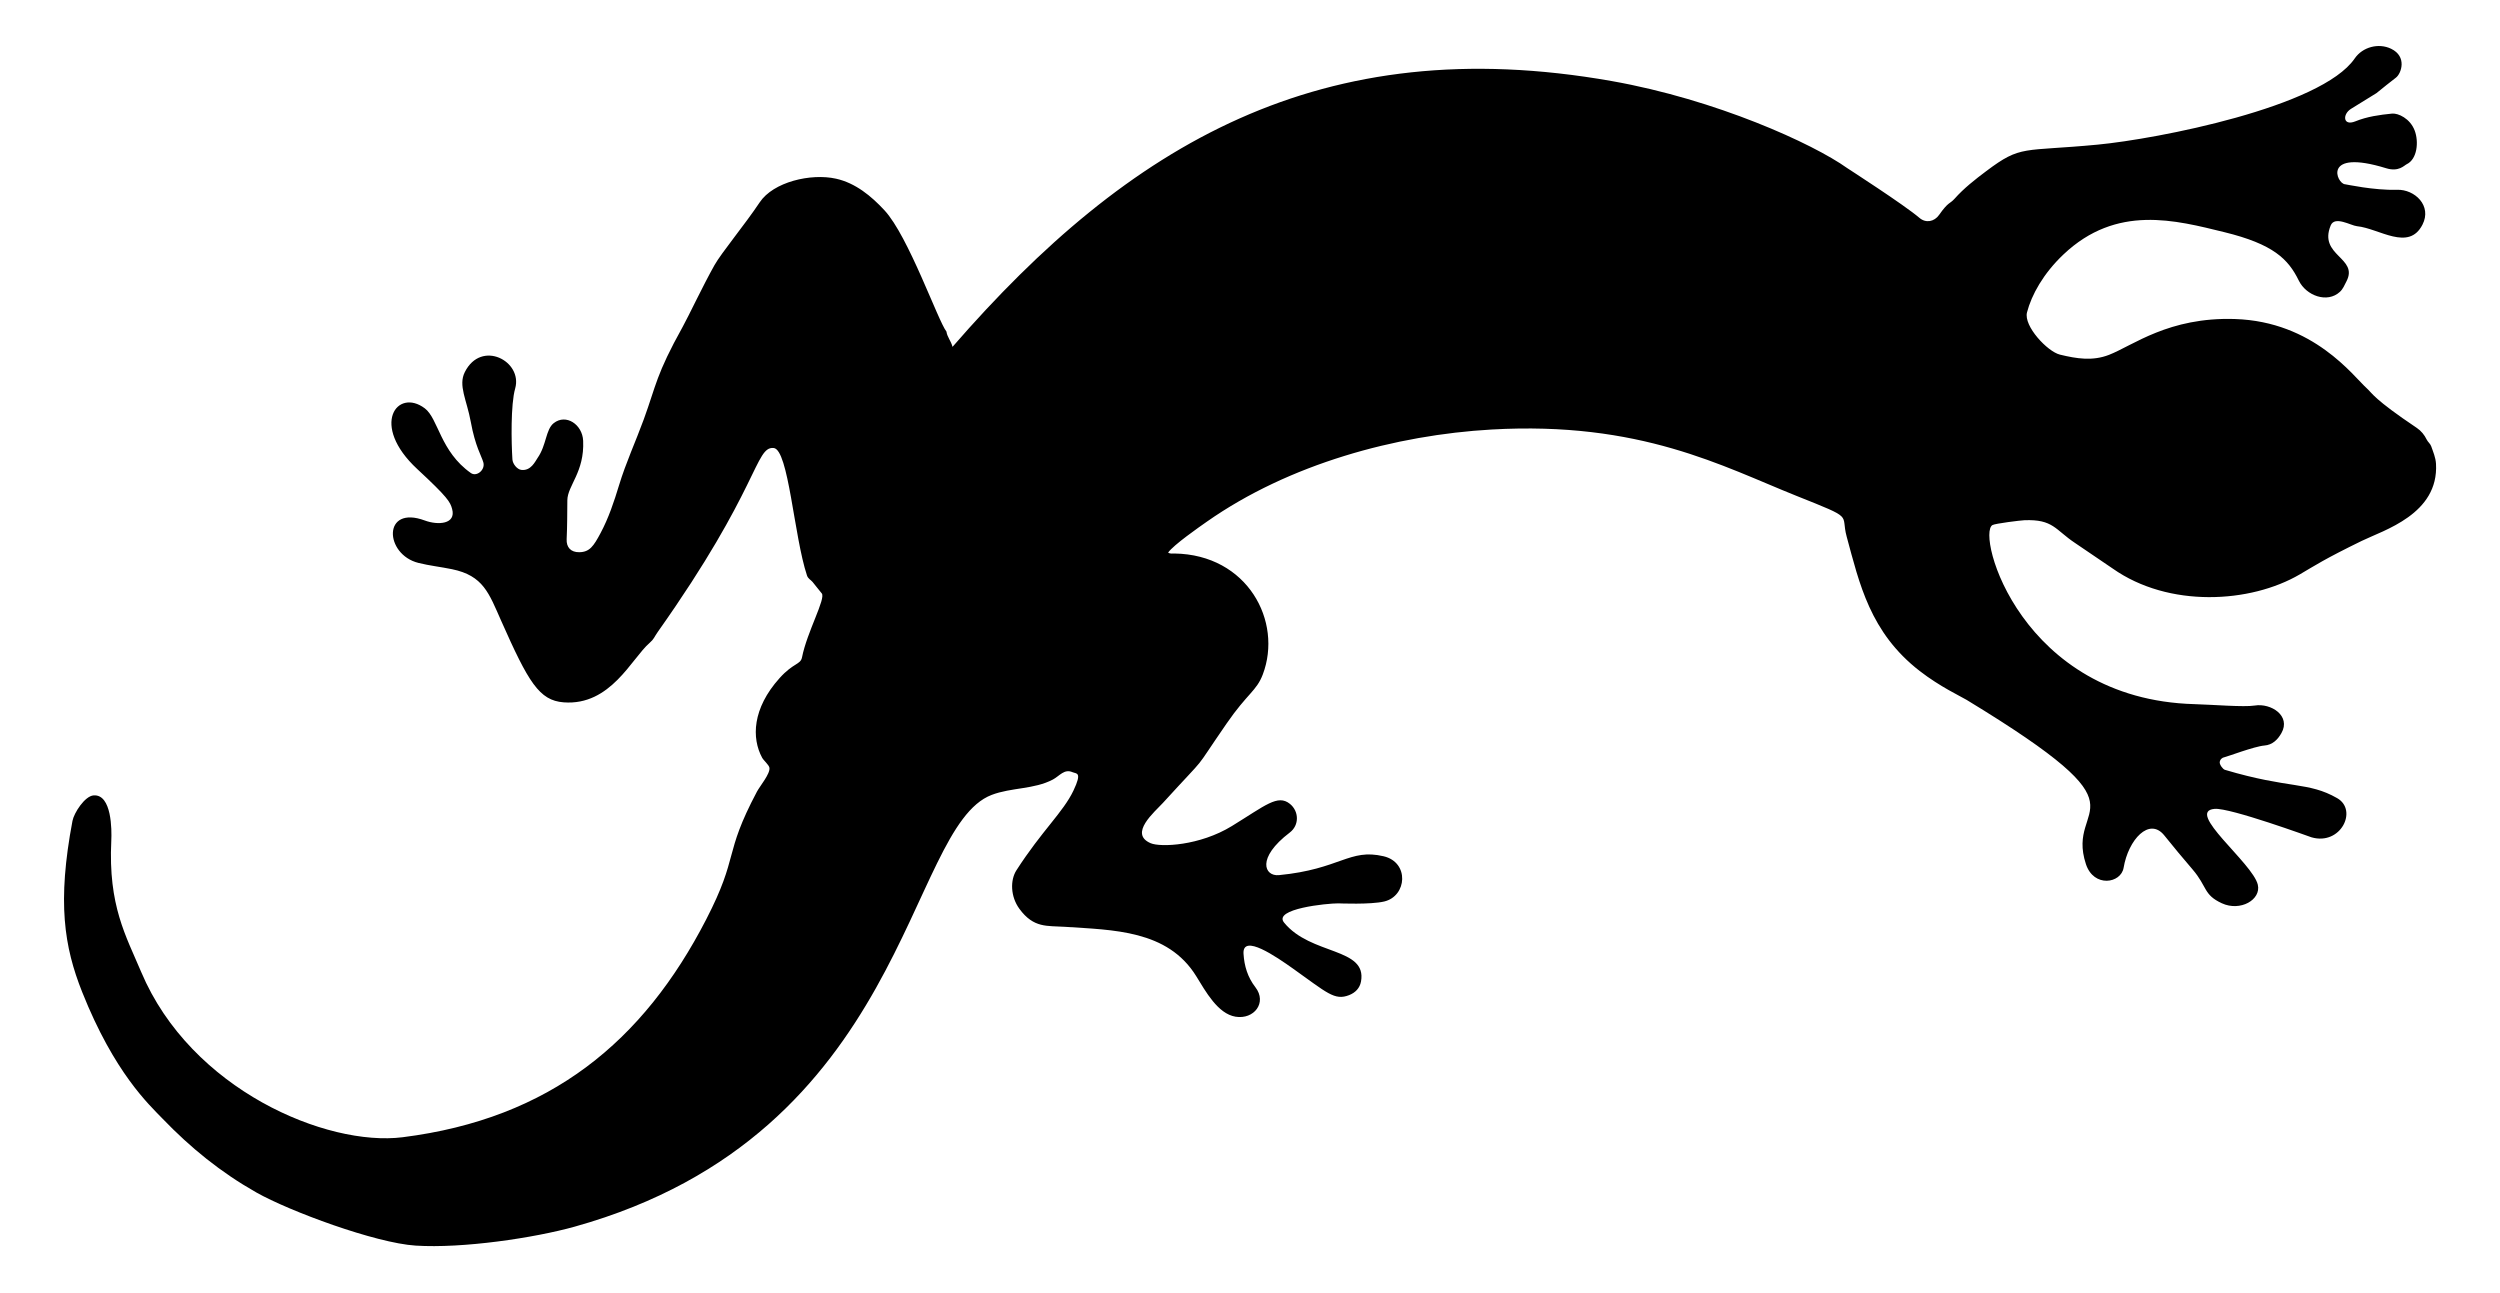
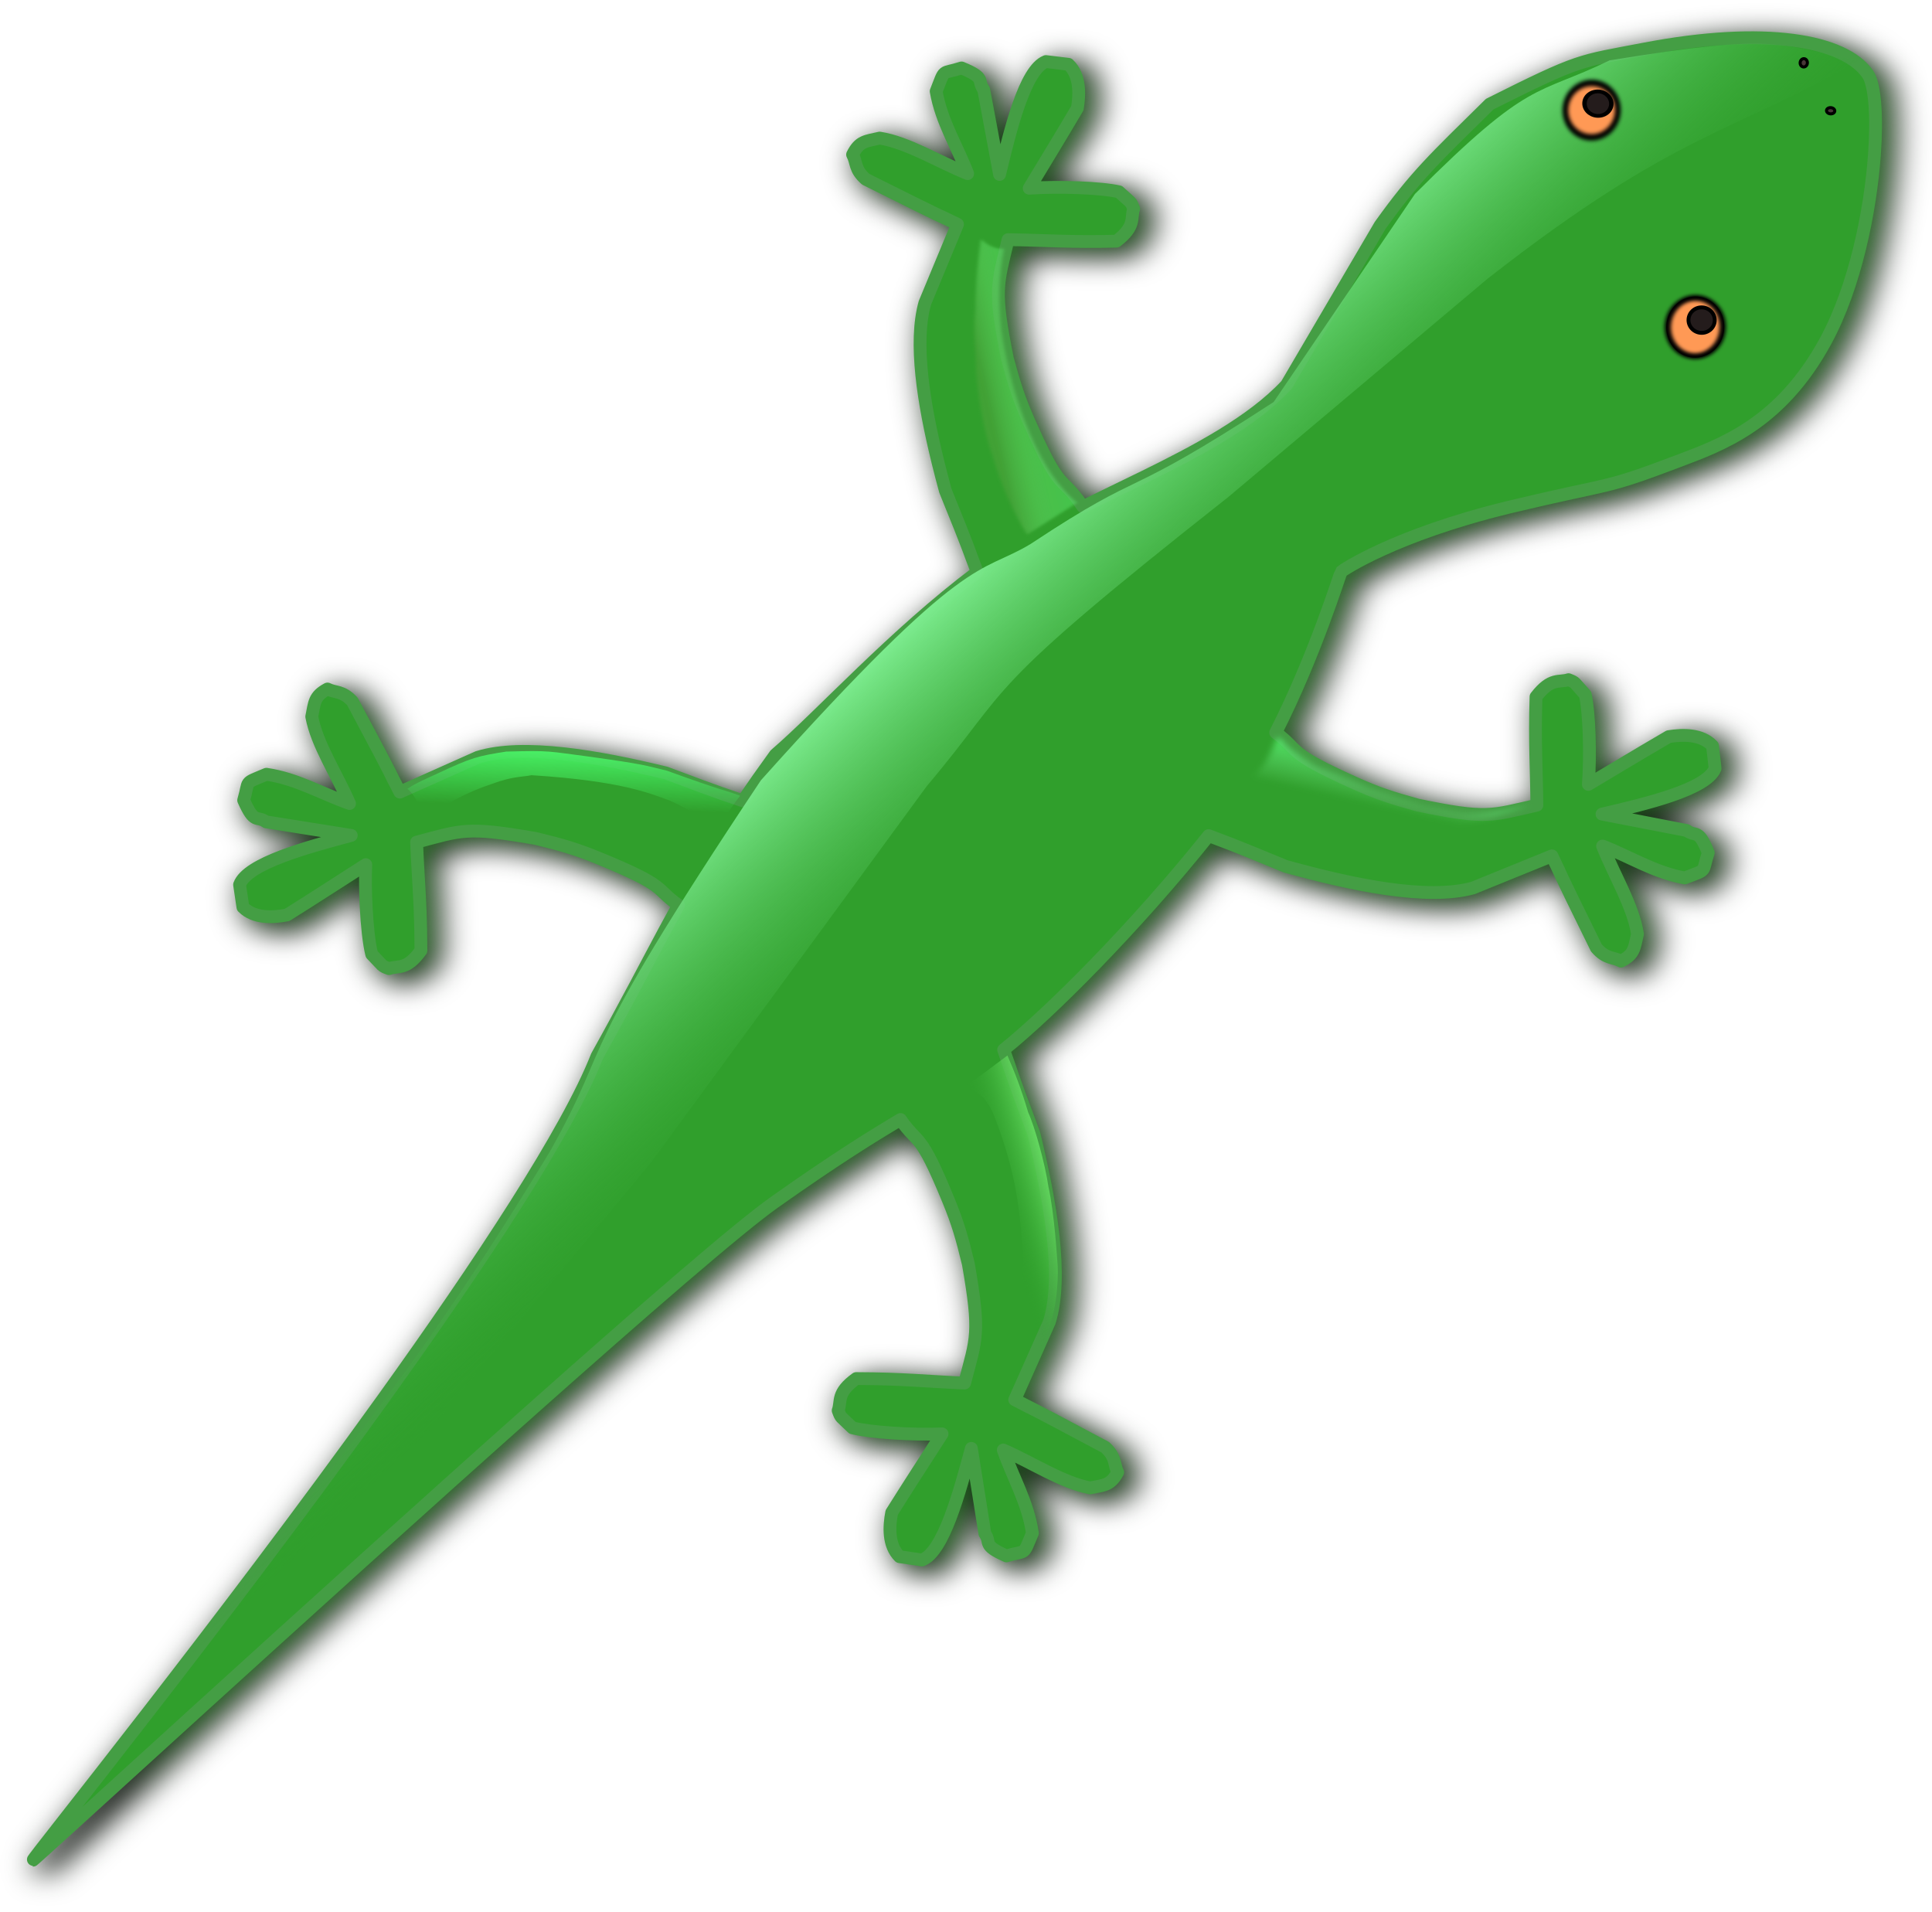
- <svg xmlns="http://www.w3.org/2000/svg" version="1.1" id="Layer_1" x="0px" y="0px" viewBox="0 0 2697.908 1394.501" enable-background="new 0 0 2697.908 1394.501">
-   <g>
-     <path d="M1027.932,374.306c190.554-219.418,398.298-342.184,711.303-286.844c112.787,19.941,217.373,67.646,254.132,93.902 c1.016,0.702,61.707,39.769,78.032,53.765c6.891,5.908,16.007,4.182,21.195-3.199c10.199-14.511,11.577-11.705,16.626-17.385 c10.177-11.45,22.183-20.796,34.356-29.949c37.874-28.475,38.764-20.745,120.128-28.51c63.944-6.103,241.364-40.39,277.407-93.003 c8.5-12.406,25.733-16.982,39.273-10.465c17.46,8.404,11.059,26.651,5.279,31.126c-34.592,26.782-5.471,6.69-48.636,33.778 c-9.292,5.832-8.631,18.862,4.716,13.451c12.725-5.158,26.127-7.042,39.662-8.383c6.53-0.647,19.547,5.21,24.483,18.412 c4.478,11.976,2.789,30.814-8.769,36.273c-2.583,1.22-8.448,8.477-22.039,4.286c-69.681-21.489-53.45,16.956-44.313,17.305 c1.009,0.038,31.122,6.718,56.079,5.938c18.96-0.592,37.915,17.099,27.399,37.645c-14.935,29.18-46.645,4.037-70.718,1.651 c-6.531-0.647-23.939-11.44-28.305-0.86c-13.564,32.868,30.348,34.679,17.022,60.322c-2.079,4.001-3.722,8.23-7.043,11.321 c-13.687,12.738-36.469,4.191-44.441-12.113c-11.364-23.242-27.5-39.321-80.48-52.27c-52.308-12.784-116.105-30.276-173.483,24.11 c-21.79,20.654-34.474,43.687-39.328,62.496c-3.815,14.803,22.107,42.332,35.524,45.592c18.244,4.432,35.281,7.114,52.95,0.255 c25.729-9.988,64.361-40.978,135.834-38.681c85.045,2.733,127.709,61.6,142.448,74.845c5.983,5.376,6.901,11.111,54.012,42.756 c4.528,3.042,8.159,7.526,10.486,12.374c1.349,2.812,3.947,4.53,4.903,7.253c2.177,6.195,4.832,12.237,5.22,18.998 c3.117,54.316-56.587,71.714-80.177,83.228c-40.367,19.702-50.116,26.363-66.725,36.081 c-53.462,31.279-141.467,36.386-201.949-6.227c0,0-39.257-26.669-40.694-27.622c-21.371-14.168-23.503-25.85-54.813-24.542 c-4.158,0.174-31.274,3.517-34.271,5.2c-17.763,9.976,30.819,188.11,217.876,193.268c19.15,0.528,53.672,3.386,65.038,1.522 c17.739-2.911,39.411,11.139,28.888,29.74c-3.933,6.953-9.584,12.744-18.448,13.418c-10.457,0.796-40.609,12.195-42.867,12.538 c-2.667,0.405-4.884,2.458-5.259,5.321c-0.338,2.582,3.322,7.669,5.589,8.345c69.669,20.78,89.781,12.552,121.199,30.592 c22.532,12.937,3.843,51.369-27.745,42.236c-1.067-0.309-87.812-32.065-104.532-30.698c-32.283,2.64,41.065,58.407,46.591,81.86 c3.796,16.113-18.821,29.264-38.823,20.013c-20.079-9.287-15.391-17.545-31.617-36.547c-10.29-12.051-20.509-24.16-30.383-36.561 c-16.242-20.398-38.936,4.565-43.991,34.757c-2.849,17.013-32.191,21.778-40.674-3.87 c-22.921-69.306,77.131-52.139-128.839-177.311c-6.01-3.653-28.458-14.029-50.496-31.087 c-53.75-41.604-65.139-94.678-78.861-145.046c-6.929-25.434,9.717-18.444-54.019-43.92 c-79.881-31.929-168.596-80.846-329.341-71.657c-102.867,5.881-218.041,36.94-307.321,99.586 c-8.126,5.703-35.579,24.801-41.6,33.198c2.331,1.583,4.665,0.979,6.797,1.01c79.011,1.152,117.037,73.321,95.399,130.475 c-6.797,17.953-16.456,20.216-39.135,53.09c-39.758,57.628-15.691,27.55-68.635,85.559c-8.857,9.704-37.181,33.236-13.279,43.502 c10.664,4.58,52.91,2.817,87.639-18.494c36.236-22.235,49.498-34.595,62.689-23.929c9.748,7.882,10.357,22.91-0.19,30.928 c-36.338,27.623-27.307,47.476-11.743,45.97c66.458-6.429,75.855-29.065,112.952-20.391c28.084,6.566,25.304,43.011,0.726,48.823 c-14.864,3.514-48.584,2.028-49.587,2.023c-12.042-0.06-70.575,5.827-58.506,20.713c28.765,35.478,89.719,26.691,83.049,63.573 c-1.298,7.175-6.068,12.064-12.828,14.733c-15.712,6.203-23.953-2.6-60.39-28.501c-18.116-12.878-54.937-38.298-53.579-16.135 c0.813,13.269,4.433,25.299,12.808,36.128c12.903,16.683-1.542,35.07-21.41,31.795c-19.194-3.165-32.295-27.323-42.474-43.777 c-30.882-49.924-89.805-49.714-141.689-53.223c-19.124-1.293-33.656,1.655-49.083-19.409c-9.686-13.225-10.078-30.935-3.219-41.599 c27.578-42.879,50.367-62.564,61.495-85.908c9.788-20.53,3.241-18.105-0.973-19.955c-8.898-3.906-14.023,4.126-21.163,7.911 c-20.271,10.746-44.834,8.476-66.12,16.615c-92.528,35.381-90.599,365.459-449.906,465.904 c-43.794,12.243-120.996,23.7-171.681,20.47c-43.407-2.766-136.166-37.125-171.913-57.36 c-38.433-21.755-71.011-48.216-101.437-79.866c-14.227-14.799-51.731-49.033-86.528-136.447 c-19.498-48.982-27.042-97.009-10.455-184.688c1.609-8.504,13.303-26.889,22.892-27.511c19.536-1.267,19.57,37.16,18.995,49.009 c-3.401,70.023,15.795,102.546,32.249,141.539c53.715,127.286,200.33,188.693,282.169,178.371 c159.599-20.13,259.817-103.564,327.539-234.961c36.087-70.016,18.041-68.651,54.84-138.054 c3.096-5.838,14.568-19.476,13.434-25.765c-0.563-3.118-6.2-7.725-7.858-10.775c-11.448-21.071-10.699-53.061,18.798-85.891 c15.08-16.783,22.641-14.341,24.242-22.482c5.367-27.288,25.974-63.592,21.28-68.995c-3.466-3.99-6.511-8.345-9.945-12.365 c-1.965-2.299-4.817-3.439-5.971-6.909c-14.114-42.425-19.839-136.29-36.043-137.614c-20.076-1.64-15.074,43.195-124.944,198.438 c-3.926,5.548-4.031,7.73-8.791,11.832c-19.5,16.802-42.033,68.072-92.807,64.229c-26.425-2-38.066-21.797-67.391-87.896 c-13.291-29.958-19.288-48.839-53.151-55.801c-12.011-2.469-24.221-3.794-36.111-6.751c-36.967-9.195-39.005-62.825,6.819-45.794 c14.144,5.256,33.975,4.139,29.455-12.441c-2.06-7.556-4.44-12.294-37.6-43.048c-51.406-47.677-21.624-87.944,8.09-65.567 c14.652,11.033,16.598,46.503,49.737,69.828c6.274,4.416,15.753-3.443,13.462-11.504c-1.972-6.939-8.72-17.242-13.536-43.638 c-4.371-23.953-13.764-39.274-6.438-53.825c17.855-35.464,62.719-11.665,54.318,17.753c-4.933,17.274-4.141,58.344-2.965,76.555 c0.321,4.971,5.188,10.705,9.502,11.261c10.535,1.359,15.081-9.186,17.699-12.939c9.613-13.783,8.643-30.59,17.361-37.489 c13.26-10.494,30.977,1.457,31.772,18.971c1.541,33.934-16.904,48.358-17.06,64.266c-0.137,13.976-0.073,27.954-0.745,41.921 c-0.427,8.89,4.55,14.242,13.628,14.121c11.188-0.15,15.44-6.546,22.96-20.632c8.755-16.398,14.569-33.916,19.95-51.641 c7.406-24.393,17.961-47.187,26.641-70.961c13.749-37.657,13.028-47.82,42.127-100.166c6.002-10.797,21.819-44.344,34.207-66.37 c7.491-13.319,32.86-43.86,48.839-67.828c14.666-21.999,55.085-31.569,82.373-25.491c20.962,4.669,37.95,18.686,52.248,34.101 c25.936,27.962,57.743,119.301,66.893,130.908C1022.094,363.57,1026.274,367.813,1027.932,374.306z" />
+ <svg xmlns="http://www.w3.org/2000/svg" version="1.1" viewBox="0 0 389.02 384.96">
+   <defs>
+     <filter id="k" color-interpolation-filters="sRGB">
+       <feGaussianBlur stdDeviation="4.829" />
+     </filter>
+     <filter id="l" x="-.103" y="-.027" width="1.206" height="1.054" color-interpolation-filters="sRGB">
+       <feGaussianBlur stdDeviation="1.036" />
+     </filter>
+     <filter id="m" color-interpolation-filters="sRGB">
+       <feGaussianBlur stdDeviation="0.545" />
+     </filter>
+     <filter id="n" color-interpolation-filters="sRGB">
+       <feGaussianBlur stdDeviation="0.686" />
+     </filter>
+     <filter id="o" color-interpolation-filters="sRGB">
+       <feGaussianBlur stdDeviation="0.623" />
+     </filter>
+     <linearGradient id="p" x1="295.64" x2="353.23" y1="410.77" y2="346.88" gradientUnits="userSpaceOnUse">
+       <stop stop-color="#7fef92" offset="0" />
+       <stop stop-color="#309f2c" stop-opacity="0" offset="1" />
+     </linearGradient>
+     <linearGradient id="q" x1="304.09" x2="323.14" y1="229.28" y2="231.48" gradientTransform="translate(-2,2)" gradientUnits="userSpaceOnUse">
+       <stop stop-color="#49f868" offset="0" />
+       <stop stop-color="#7fef92" stop-opacity="0" offset="1" />
+     </linearGradient>
+     <linearGradient id="r" x1="322.51" x2="342.78" y1="493.52" y2="492.57" gradientUnits="userSpaceOnUse">
+       <stop stop-color="#49f868" offset="0" />
+       <stop stop-color="#49f868" stop-opacity="0" offset="1" />
+     </linearGradient>
+     <linearGradient id="s" x1="188.2" x2="195.46" y1="346.92" y2="370.08" gradientUnits="userSpaceOnUse">
+       <stop stop-color="#57f472" stop-opacity=".451" offset="0" />
+       <stop stop-color="#65e56d" stop-opacity=".469" offset=".5" />
+       <stop stop-color="#43a136" stop-opacity=".911" offset="1" />
+     </linearGradient>
+     <linearGradient id="t" x1="452.77" x2="459.85" y1="325.34" y2="344.34" gradientUnits="userSpaceOnUse">
+       <stop stop-color="#72ec6d" offset="0" />
+       <stop stop-color="#309f2c" stop-opacity="0" offset="1" />
+     </linearGradient>
+   </defs>
+   <g transform="translate(-69.858 -369.16)">
+     <g transform="matrix(-.048779 .60932 -.60932 -.048779 509.07 352.49)">
+       <g transform="translate(2.733 12.859)">
+         <g transform="translate(-10.932 -2.733)">
+           <path d="m96.098 80.383c-12.954 0.113-23.027 1.76-26.156 4.312-10.488 8.555-13.102 34.984-2.344 74 5.907 21.424 4.768 20.611 22.156 49.344 19.414 16.783 25.424 22.397 42.688 32.781l54.875 26.562c17.872 14.128 32.365 42.256 45.344 63.625-10.565 8.49-2.958 7.215-26.562 19.969-7.085 3.828-11.534 5.667-20.031 8.719-22.407 6.422-23.994 5.249-39.156 2.938-0.78-11.878-0.74-20.315-2.344-35.625-5.452-6.066-7.878-4.028-11.125-4.812-2.544 1.244-1.588 0.777-5.156 5.281-0.876 6.074-0.264 19.779 1.188 29.562-9.179-4.579-14.824-7.488-27.562-13.719-4.601-0.385-10.821-0.1-14.156 4.094l-0.312 7.469c3.287 6.726 23.474 9.928 38.281 12.25l-27.438 7.438c-2.877 2.517-3.823-0.644-6.531 7.844 2.758 6.679 0.231 5.261 8.344 7.719 9.77-2.501 17.454-8.342 26.188-12.5-3.114 9.93-8.629 20.538-9.344 29.812 1.419 4.411 1.422 6.568 6.125 8.469 2.582-1.649 4.77-0.973 7.75-4.969 13.233-32.802 8.251-20.872 12.375-31.312l26.719 8.656c15.342 3.019 39.524-3.936 61.031-11.656 21.053-10.594 18.185-8.877 25.938-12.625 22.936 25.909 51.009 47.362 65.281 61.5 5.789 3.53 11.059 6.633 15.969 9.438-1.573 5.976-1.184 5.403-7.125 26.062-3.605 22.564-5.995 47.607-0.188 62.125l13.469 24.688c-9.496 5.985 1.286-1.14-28.5 17.938-3.375 3.668-2.295 5.689-3.438 8.531 2.739 4.27 4.871 3.86 9.469 4.438 8.981-2.42 18.35-9.789 27.531-14.688-2.469 9.352-6.757 17.998-7.406 28.062 3.917 7.517 2.051 5.307 9.125 6.781 7.839-4.233 4.559-4.613 6.5-7.906l2.219-28.344c5.023 14.121 11.907 33.39 19.125 35.375l7.281-1.688c3.504-4.054 2.637-10.237 1.406-14.688-8.481-11.365-12.395-16.359-18.594-24.531 9.883-0.385 23.474-2.327 29.281-4.312 3.766-4.341 3.499-3.333 4.25-6.062-1.372-3.046 0.19-5.765-6.781-10-15.343 1.258-23.651 2.849-35.469 4.281-5.078-14.473-6.507-15.823-4.344-39.031 1.426-8.916 2.393-13.641 4.844-21.312 7.531-23.577 8.234-18.812 13.312-27.312 14.528 6.593 29.43 12.594 51.719 22.781 68.14 20.637 278.83 165.04 278.81 164.06-9e-3 -0.535-208.48-193.73-235.5-226.12-16.195-19.415-24.346-30.596-30.5-39.25 8.275-6.77 2.811-6.499 25.344-17.906 7.185-3.637 11.674-5.332 20.25-8.156 22.57-5.821 24.155-4.622 39.25-1.906 0.462 11.895 0.181 20.34 1.375 35.688 5.288 6.21 7.744 4.223 10.969 5.094 2.576-1.175 1.625-0.749 5.312-5.156 1.038-6.048 0.814-19.743-0.375-29.562 9.053 4.822 14.589 7.9 27.156 14.469 4.589 0.508 10.835 0.353 14.281-3.75l0.5-7.438c-3.106-6.811-23.198-10.565-37.938-13.281l27.625-6.688c2.943-2.44 3.816 0.756 6.75-7.656-2.579-6.75-0.113-5.264-8.156-7.938-9.834 2.239-17.69 7.827-26.531 11.75 3.378-9.843 9.193-20.28 10.156-29.531-1.3-4.447-1.224-6.599-5.875-8.625-2.625 1.579-4.789 0.836-7.875 4.75-14.105 32.437-8.817 20.643-13.219 30.969l-26.5-9.344c-15.256-3.428-39.607 2.889-61.312 10.031-21.909 10.301-18.077 8.212-26.781 12.156-14.69-15.528-45.413-41.236-75.719-61.688 1.847-6.17 1.369-5.355 8.062-26.062 4.339-22.435 7.518-47.394 2.188-62.094l-12.625-25.094c9.686-5.673-1.36 1.096 29.031-17 3.493-3.556 2.484-5.634 3.719-8.438-2.598-4.357-4.736-3.992-9.312-4.719-9.056 2.126-18.664 9.185-28 13.781 2.773-9.266 7.335-17.775 8.312-27.812-3.67-7.641-1.884-5.358-8.906-7.062-7.973 3.975-4.671 4.428-6.719 7.656l-3.156 28.25c-4.56-14.278-10.82-33.719-17.969-35.938l-7.344 1.438c-3.634 3.938-2.96 10.137-1.875 14.625 8.106 11.636 11.852 16.755 17.781 25.125-9.891 0.063-23.506 1.58-29.375 3.375-3.905 4.216-3.629 3.202-4.469 5.906 1.272 3.089-0.36 5.758 6.469 10.219 15.375-0.758 23.705-2.079 35.562-3.125 4.604 14.63 6.013 16.031 3.094 39.156-1.716 8.864-2.832 13.538-5.531 21.125-8.447 23.746-8.896 18.388-14.531 27.375-26.64-10.963-54.249-17.018-54.562-17.281-0.424-0.357-13.708-16.874-25.938-54.5-10.746-33.063-7.655-28.833-19.094-53-6.519-13.773-14.835-32.849-43.594-45.563-18.442-8.153-43.505-11.227-62.438-11.062z" fill="#309f2c" filter="url(#k)" stroke="#111711" stroke-linecap="round" stroke-linejoin="round" stroke-width="6.32" />
+           <path d="m94.098 84.383c-12.954 0.113-23.027 1.76-26.156 4.312-10.488 8.555-13.102 34.983-2.344 74 5.907 21.424 4.768 20.611 22.156 49.344 19.414 16.782 25.424 22.397 42.687 32.781l54.875 26.562c13.003 10.279 24.218 27.97 34.362 45.076 3.798 6.405 7.446 12.728 10.982 18.549-6.799 5.465-6.072 6.884-10.982 10.601-2.719 2.059-7.167 4.822-15.58 9.368-7.085 3.828-11.534 5.667-20.032 8.719-22.406 6.422-23.993 5.249-39.156 2.937-0.78-11.878-0.74-20.314-2.344-35.625-5.452-6.066-7.877-4.028-11.125-4.812-2.543 1.244-1.587 0.777-5.156 5.281-0.876 6.074-0.263 19.779 1.188 29.563-9.179-4.579-14.824-7.489-27.563-13.719-4.601-0.385-10.821-0.1-14.156 4.094l-0.312 7.468c3.287 6.726 23.475 9.929 38.282 12.25l-27.438 7.438c-2.877 2.517-3.823-0.644-6.531 7.844 2.758 6.678 0.231 5.261 8.344 7.718 9.77-2.501 17.454-8.342 26.187-12.5-3.114 9.93-8.628 20.539-9.344 29.813 1.419 4.411 1.422 6.568 6.125 8.469 2.582-1.649 4.77-0.974 7.75-4.969 13.234-32.802 8.252-20.873 12.375-31.313l26.719 8.657c13.171 2.592 32.854-2.167 51.768-8.45 3.119-1.036 6.218-2.114 9.263-3.207 21.053-10.594 18.186-8.876 25.938-12.625 22.936 25.909 51.009 47.363 65.281 61.5 5.789 3.531 11.059 6.633 15.969 9.438-1.573 5.975-1.184 5.403-7.125 26.062-3.605 22.565-5.995 47.607-0.188 62.125l13.469 24.688c-9.496 5.985 1.286-1.14-28.5 17.937-3.374 3.669-2.295 5.689-3.437 8.532 2.738 4.27 4.871 3.86 9.468 4.437 8.982-2.42 18.35-9.789 27.532-14.687-2.469 9.352-6.757 17.998-7.407 28.062 3.917 7.517 2.052 5.307 9.125 6.781 7.84-4.232 4.559-4.612 6.5-7.906l2.219-28.344c5.023 14.122 11.908 33.391 19.125 35.375l3.752-0.869 3.529-0.818c3.504-4.054 2.637-10.237 1.407-14.688-1.836-2.461-3.458-4.623-4.936-6.583-5.347-7.093-8.801-11.545-13.658-17.948 4.179-0.163 9.021-0.604 13.658-1.209 6.328-0.826 12.272-1.957 15.623-3.103 3.766-4.341 3.499-3.333 4.25-6.063-1.372-3.046 0.19-5.765-6.781-10-4.986 0.409-9.23 0.853-13.092 1.316-8.022 0.96-14.4 1.999-22.377 2.965-5.078-14.472-6.507-15.823-4.344-39.031 1.426-8.916 2.394-13.641 4.844-21.312 7.531-23.577 8.234-18.812 13.313-27.313 2.823 1.282 5.661 2.541 8.564 3.812 12.035 5.272 25.198 10.762 43.154 18.969 25.492 7.72 70.933 32.762 117.83 61.033 78.461 47.3 160.99 103.64 160.98 103.03-6e-3 -0.355-91.382-85.153-160.98-151.83-35.529-34.035-65.384-63.348-74.516-74.297-16.195-19.415-24.346-30.596-30.5-39.25 8.276-6.77 2.811-6.499 25.344-17.906 7.185-3.638 11.674-5.333 20.25-8.157 22.57-5.821 24.154-4.621 39.25-1.906 0.462 11.895 0.181 20.34 1.375 35.688 5.288 6.21 7.744 4.223 10.968 5.093 2.576-1.175 1.625-0.749 5.313-5.156 1.038-6.048 0.814-19.743-0.375-29.562 1.002 0.534 1.961 1.046 2.891 1.544 7.473 4.002 13.089 7.083 24.265 12.924 4.59 0.508 10.835 0.354 14.281-3.75l0.5-7.437c-3.105-6.811-23.197-10.565-37.937-13.281l27.625-6.688c2.943-2.439 3.816 0.756 6.75-7.656-2.579-6.75-0.113-5.264-8.156-7.938-9.834 2.24-17.69 7.828-26.532 11.75 3.379-9.842 9.194-20.279 10.157-29.531-1.3-4.447-1.225-6.599-5.875-8.625-1.761 1.059-3.314 1.074-5.078 2.15-0.865 0.528-1.782 1.312-2.797 2.6-14.105 32.437-8.818 20.643-13.219 30.969l-26.5-9.344c-15.256-3.428-39.607 2.889-61.313 10.031-21.909 10.301-18.077 8.212-26.781 12.157-7.043-7.445-17.772-17.23-30.373-27.654-13.681-11.317-29.57-23.387-45.346-34.034 1.848-6.17 1.37-5.355 8.063-26.062 4.339-22.435 7.518-47.394 2.187-62.094l-12.625-25.094c9.687-5.672-1.36 1.096 29.032-17 3.492-3.556 2.484-5.634 3.718-8.437-2.598-4.357-4.736-3.992-9.312-4.719-9.056 2.126-18.664 9.185-28 13.781 2.773-9.266 7.335-17.774 8.312-27.812-3.669-7.641-1.884-5.359-8.906-7.063-7.973 3.975-4.671 4.428-6.719 7.656l-3.156 28.25c-4.559-14.277-10.819-33.718-17.969-35.937l-7.343 1.437c-3.634 3.938-2.96 10.137-1.875 14.625 8.106 11.636 11.852 16.755 17.781 25.125-9.891 0.063-23.507 1.581-29.375 3.375-3.905 4.216-3.629 3.203-4.469 5.907 1.272 3.089-0.36 5.758 6.469 10.218 15.375-0.757 23.705-2.078 35.562-3.125 4.604 14.631 6.013 16.031 3.094 39.157-1.716 8.864-2.832 13.537-5.531 21.125-8.447 23.746-8.896 18.387-14.531 27.375-26.64-10.964-54.25-17.018-54.563-17.282-0.419-0.353-13.381-16.467-25.482-53.11-0.152-0.46-0.304-0.923-0.455-1.39-10.747-33.063-7.655-28.833-19.094-53-6.519-13.773-14.835-32.849-43.594-45.562-18.442-8.153-43.505-11.227-62.437-11.062z" fill="#309f2c" stroke="#449e44" stroke-linecap="round" stroke-linejoin="round" stroke-width="4.22" />
+           <path d="m63.688 92.15c-2.821 28.05-7.302 25.291 6.532 81.651 13.831 23.473 7.625 25.26 48.99 60.422l72.019 40.925c37.909 49.115 23.624 38.563 52.99 76.051 11.71 16.253 2.842 20.13 84.717 82.384 100.72 56.097 86.116 40.537 127.51 59.555 79.808 40.197 98.824 57.577 140.74 82.617l104.38 68.52-134.91-107.95-109.41-76.752-130.81-80.651c-36.793-26.317-30.604-13.488-102.88-91.449l-78.451-79.351c-54.25-58.992-54.279-77.318-81.418-115.98z" fill="url(#p)" fill-rule="evenodd" />
+           <path transform="matrix(.99957 .029276 -.029276 .99957 6.7617 -9.101)" d="m302.09 265.4c12.165 3.525 10.004 4.444 14.996 6.665 3.055-12.219 4.422-5.88 9.164-36.657 0.22-27.379-0.621-29.127-5.098-42.832l-5.537-11.909c7.098 22.853 4.127 22.873 3.97 33.913-6.22 30.9-1.943 9.552-9.164 37.49-6.865 13.437-5.554 8.887-8.331 13.33z" fill="url(#q)" fill-rule="evenodd" filter="url(#l)" />
+           <path d="m334.55 439.98c-1.64 5.568-0.651 4.052-6.309 24.724-1.112 7.129-1.44 6.683-2.561 25.648-0.685 14.131-1.076 12.876 0.509 27.589 2.185 9.125 2.759 11.057 9.049 22.083 3.482 6.2 3.323 6.029 5.743 9.419 2.313-3.092 5.708-4.886 10.044-5.551-5.954-7.266-10.347-13.796-13.913-22.257-2.992-6.418-2.932-9.474-3.828-12.592-0.5-29.95 2.916-39.58 4.752-46.253 1.584-4.505 3.168-7.383 4.752-10.771 6.071-3.888 8.586-1.85 12.355-1.901-6.771-2.916-13.439-5.311-20.592-10.138z" fill="url(#r)" fill-rule="evenodd" />
+           <path d="m147.99 367.76c8.822 1.012 17.356 0.513 26.736-1.263 9.905-2.275 18.442-5.234 26.104-8.631 6.596-3.044 13.192-6.323 19.789-11.578 4.074-3.369 7.013-6.455 8.842-9.263l11.789 15.578c-7.305 5.45-15.923 9.916-25.473 13.684-8.771 3.767-17.964 5.843-26.736 7.368-6.1 0.492-11.645 1.938-20.42 1.895-7.528 0.471-14.594 0.563-23.157 0 1.814-2.353 2.95-4.876 2.526-7.789z" fill="url(#s)" fill-rule="evenodd" filter="url(#m)" />
+           <path d="m412.81 345.39c5.173-2.745 10.066-5.191 18.093-8.292 4.579-2.569 16.508-6.928 23.822-8.594 9.199-2.799 23.175-4.693 24.727-4.976 3.344-0.608 12.966-1.173 20.203 0.754 7.383 1.583 16.648 5.366 23.973 8.292-1.158 2.665-2.511 5.427-2.865 7.689-7.74-3.626-14.876-5.292-22.616-5.729-7.041-0.676-23.841 0.59-21.862 0.754-8.121 1.183-15.319 2.593-22.465 4.674-6.651 1.958-13.584 4.73-19.751 7.689-7.918 3.561-8.966 7.504-9.8 11.459-2.823-4.291-7.458-9.036-11.459-13.72z" fill="url(#t)" fill-rule="evenodd" />
+           <path transform="matrix(.93753 0 0 1.0017 9.102 -.23695)" d="m166.45 138.68c0 4.996-4.59 9.046-10.252 9.046-5.662 0-10.252-4.05-10.252-9.046s4.59-9.046 10.252-9.046c5.662 0 10.252 4.05 10.252 9.046z" fill="#f95" fill-rule="evenodd" stroke="#000" stroke-width="1px" />
+           <path transform="matrix(1.0617 0 0 .95608 -8.993 11.222)" d="m98.906 174.87c0 4.996-3.78 9.046-8.443 9.046s-8.443-4.05-8.443-9.046 3.78-9.046 8.443-9.046 8.443 4.05 8.443 9.046z" fill="#f95" fill-rule="evenodd" filter="url(#o)" stroke="#000" stroke-miterlimit="6" stroke-width="1.993" />
+           <path transform="matrix(.93753 0 0 1.0017 9.102 -.23695)" d="m166.45 138.68c0 4.996-4.59 9.046-10.252 9.046-5.662 0-10.252-4.05-10.252-9.046s4.59-9.046 10.252-9.046c5.662 0 10.252 4.05 10.252 9.046z" fill="#f95" fill-rule="evenodd" filter="url(#n)" stroke="#000" stroke-miterlimit="6" stroke-width="2.072" />
+           <path transform="matrix(1.2784 0 0 1.2677 -43.29 -38.812)" d="m156.9 138.51c0 1.884-1.468 3.411-3.28 3.411s-3.28-1.527-3.28-3.411 1.468-3.411 3.28-3.411 3.28 1.527 3.28 3.411z" fill="#241c1c" fill-rule="evenodd" stroke="#000" stroke-width="1px" />
+           <path transform="matrix(1.228 0 0 1.4652 -20.125 -85.427)" d="m88.683 178.78c0 1.666-1.468 3.017-3.28 3.017s-3.28-1.351-3.28-3.017 1.468-3.017 3.28-3.017 3.28 1.351 3.28 3.017z" fill="#241c1c" fill-rule="evenodd" stroke="#000" stroke-width="1px" />
+           <path d="m67.3 110c0 0.66-0.612 1.196-1.367 1.196-0.755 0-1.367-0.535-1.367-1.196 0-0.66 0.612-1.196 1.367-1.196 0.755 0 1.367 0.535 1.367 1.196z" fill="#483737" fill-rule="evenodd" stroke="#000" stroke-width="1px" />
+           <path d="m81.989 99.918c0 0.755-0.459 1.367-1.025 1.367s-1.025-0.612-1.025-1.367c0-0.755 0.459-1.367 1.025-1.367s1.025 0.612 1.025 1.367z" fill="#483737" fill-rule="evenodd" stroke="#000" stroke-width="1px" />
+         </g>
+       </g>
+     </g>
  </g>
</svg>
